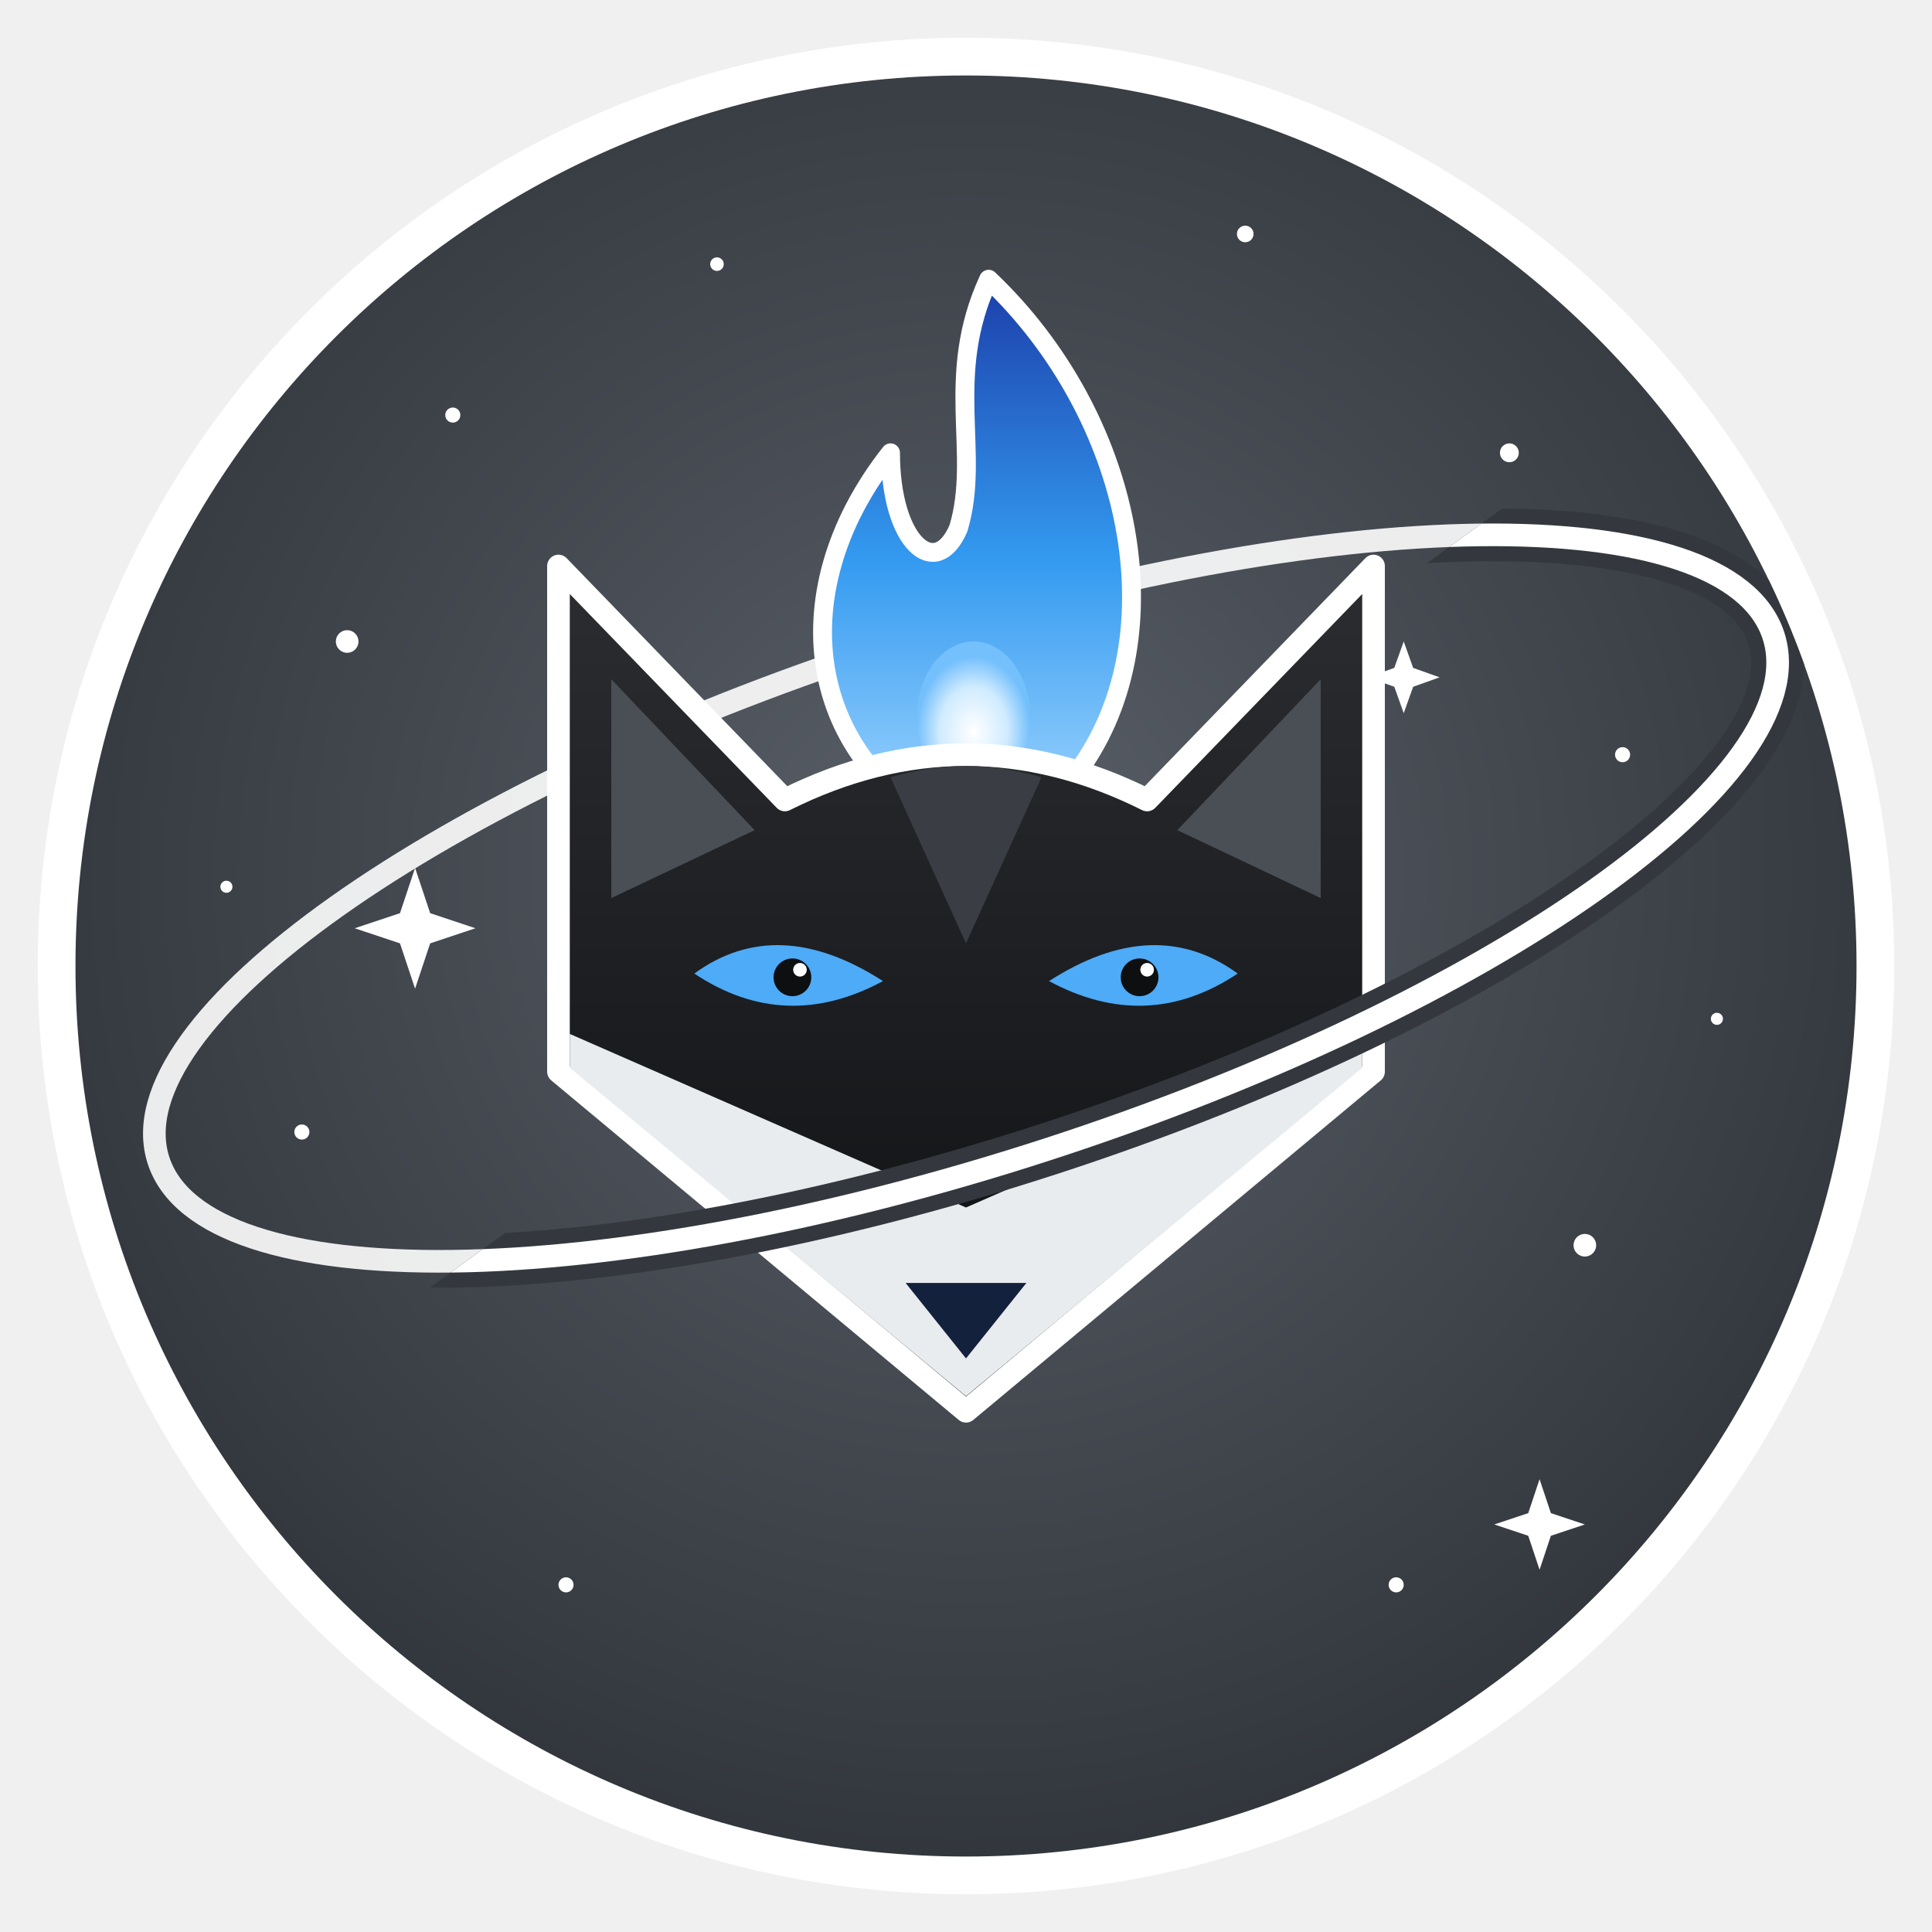
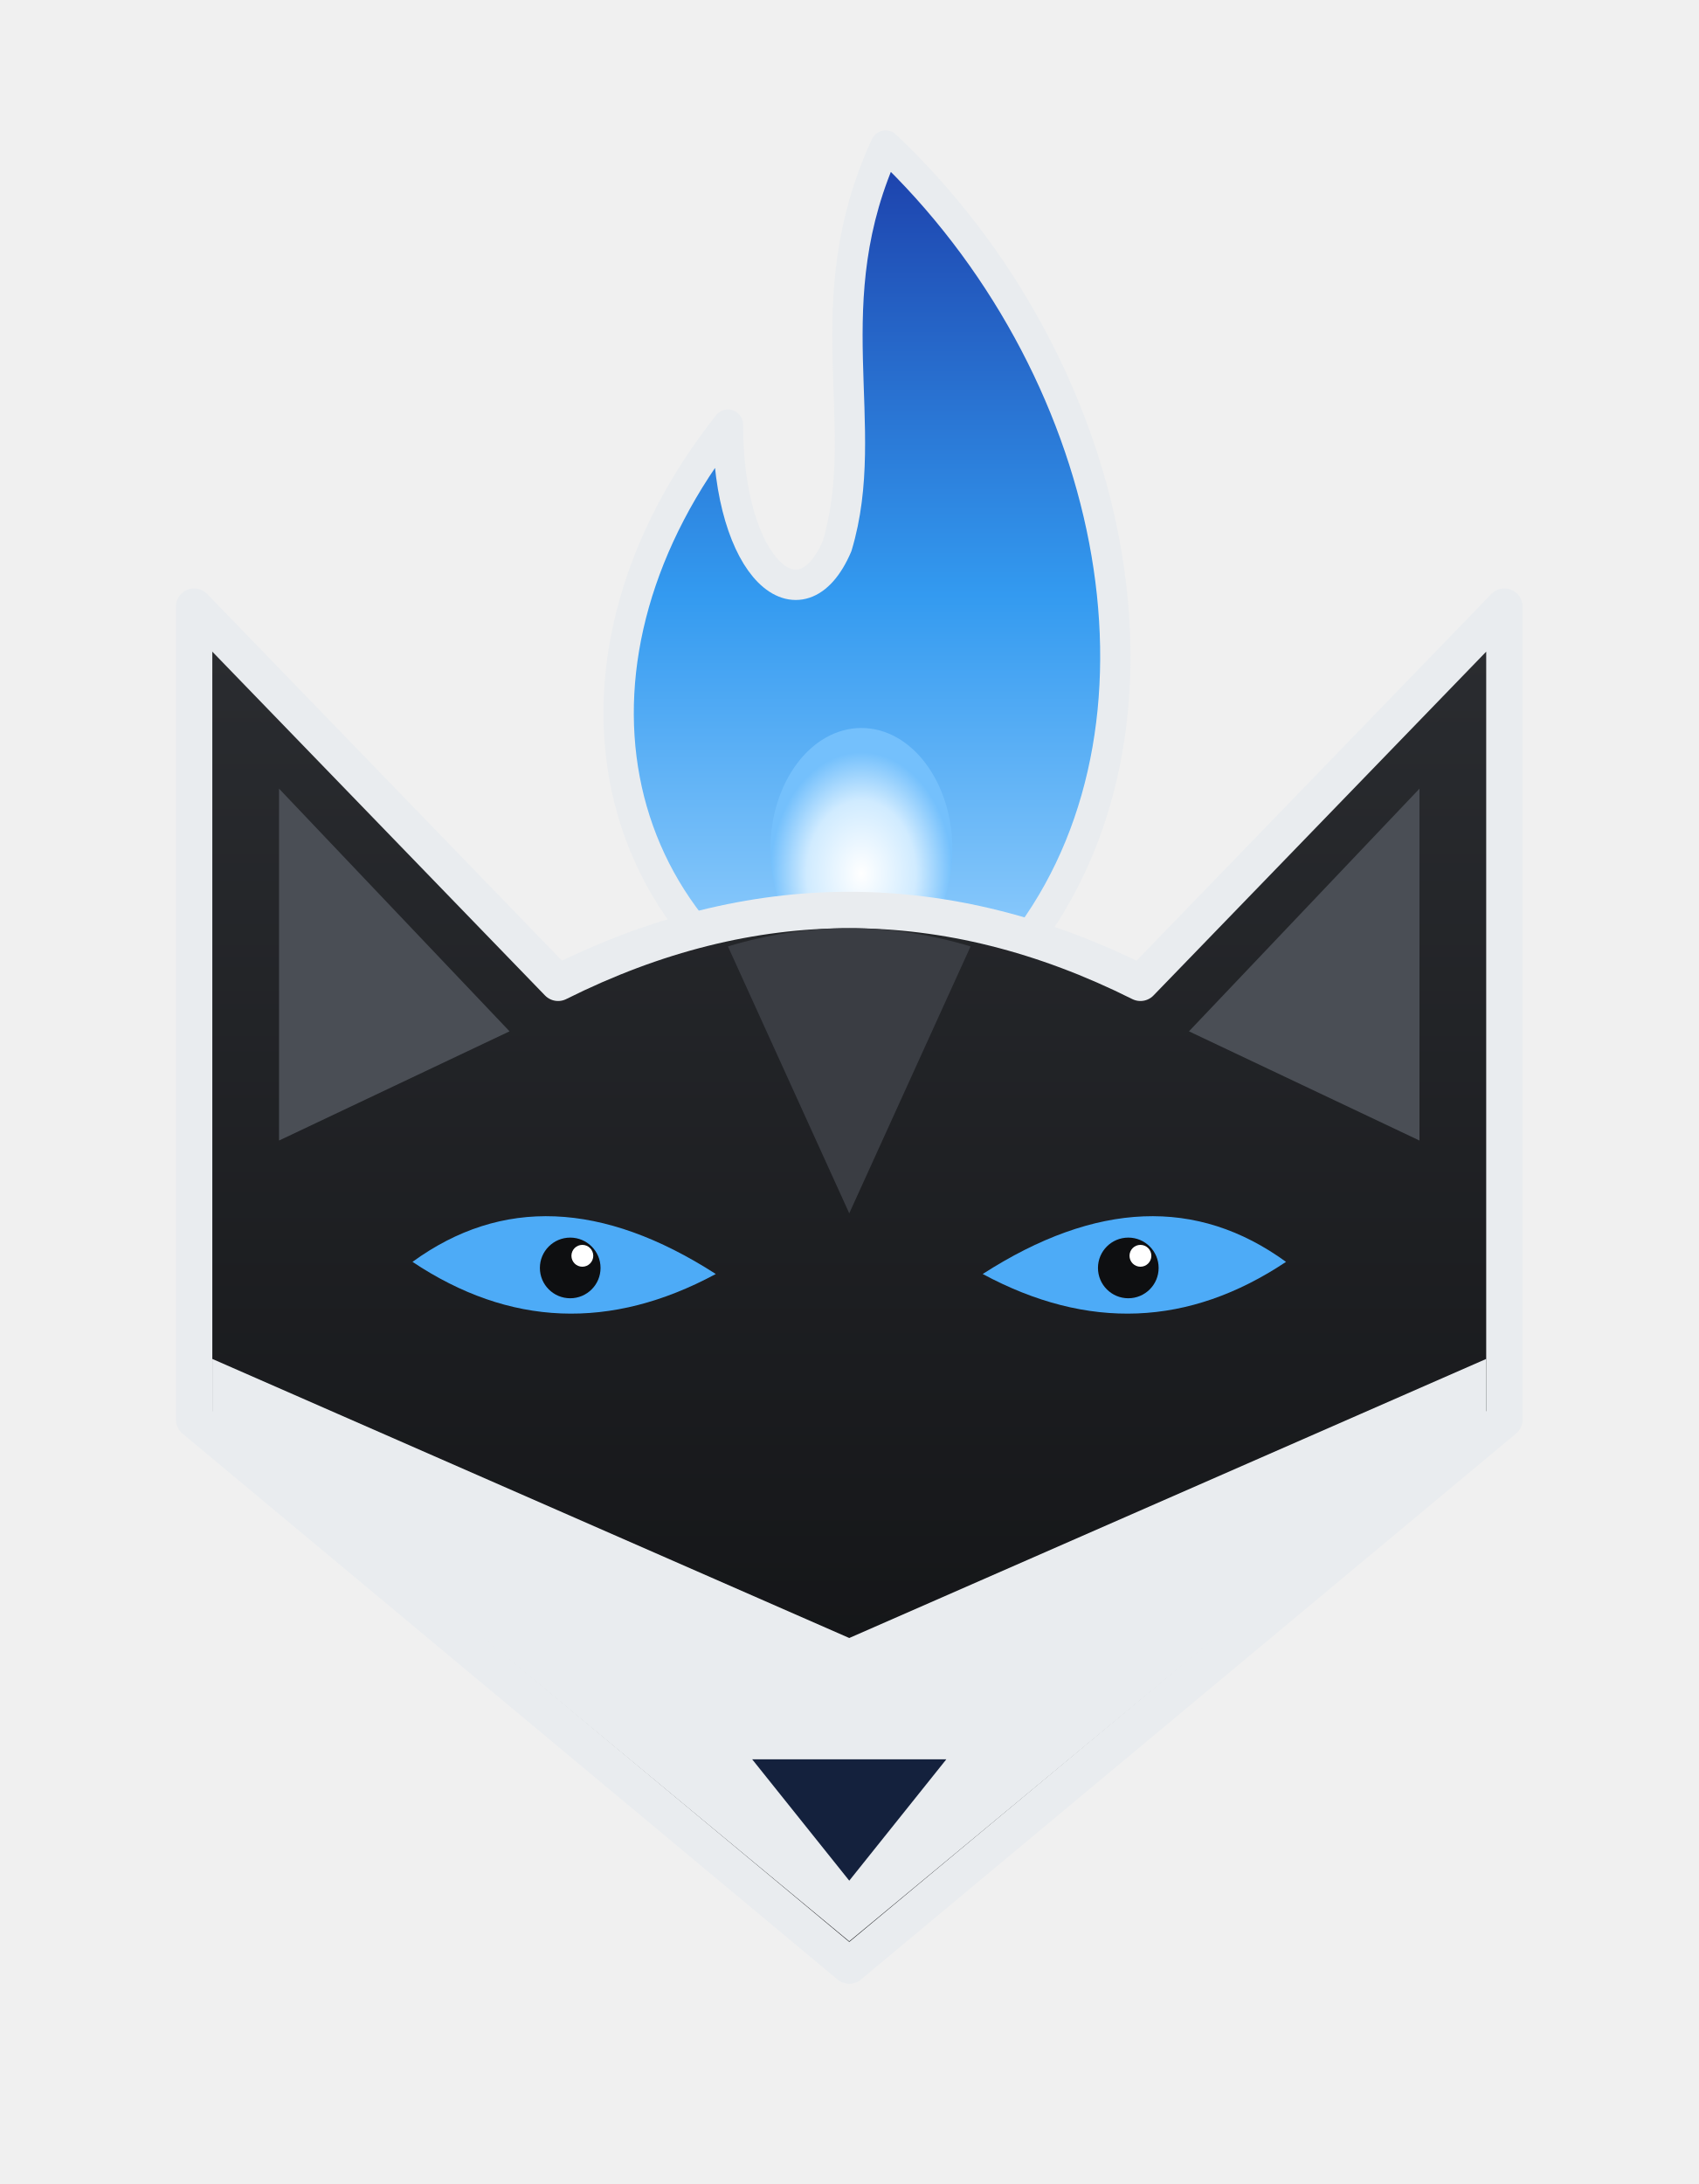
- <svg xmlns="http://www.w3.org/2000/svg" viewBox="0 0 512 512" width="512" height="512">
+ <svg xmlns="http://www.w3.org/2000/svg" viewBox="116 64 280 360" width="420" height="540">
  <defs>
    <radialGradient id="space" cx="50%" cy="45%" r="60%">
      <stop offset="0%" stop-color="#5A6069" />
      <stop offset="100%" stop-color="#2E3238" />
    </radialGradient>
    <linearGradient id="fur" x1="0" y1="0" x2="0" y2="1">
      <stop offset="0%" stop-color="#2B2D31" />
      <stop offset="100%" stop-color="#0E0F11" />
    </linearGradient>
    <linearGradient id="flame" x1="0" y1="1" x2="0" y2="0">
      <stop offset="0%" stop-color="#A5D8FF" />
      <stop offset="50%" stop-color="#339AF0" />
      <stop offset="100%" stop-color="#1C3FAA" />
    </linearGradient>
    <radialGradient id="core" cx="50%" cy="60%" r="50%">
      <stop offset="0%" stop-color="#FFFFFF" />
      <stop offset="60%" stop-color="#D0EBFF" />
      <stop offset="100%" stop-color="#74C0FC" />
    </radialGradient>
    <clipPath id="disc">
      <circle cx="256" cy="256" r="236" />
    </clipPath>
  </defs>
-   <circle cx="256" cy="256" r="246" fill="#FFFFFF" />
-   <circle cx="256" cy="256" r="236" fill="url(#space)" />
-   <g clip-path="url(#disc)">
-     <g fill="#FFFFFF">
-       <circle cx="92" cy="170" r="3" />
-       <circle cx="120" cy="110" r="2" />
-       <circle cx="400" cy="120" r="2.5" />
-       <circle cx="430" cy="200" r="2" />
-       <circle cx="80" cy="300" r="2" />
-       <circle cx="420" cy="330" r="3" />
-       <circle cx="150" cy="420" r="2" />
-       <circle cx="370" cy="420" r="2" />
-       <circle cx="190" cy="70" r="1.8" />
-       <circle cx="330" cy="62" r="2.2" />
-       <circle cx="455" cy="270" r="1.6" />
-       <circle cx="60" cy="235" r="1.6" />
-       <path d="M110 230 l4 12 l12 4 l-12 4 l-4 12 l-4 -12 l-12 -4 l12 -4 z" />
-       <path d="M408 392 l3 9 l9 3 l-9 3 l-3 9 l-3 -9 l-9 -3 l9 -3 z" />
-       <path d="M372 170 l2.5 7 l7 2.5 l-7 2.5 l-2.5 7 l-2.5 -7 l-7 -2.5 l7 -2.5 z" />
-     </g>
-     <ellipse cx="256" cy="238" rx="225" ry="70" fill="none" stroke="#FFFFFF" stroke-width="6" transform="rotate(-18 256 238)" opacity="0.9" />
-   </g>
-   <g transform="translate(0 22)">
-     <path d="M256 200            C 214 182, 206 136, 236 98            C 236 122, 248 132, 254 118            C 260 98, 250 78, 262 52            C 300 88, 312 146, 286 182            C 278 192, 268 198, 256 200 Z" fill="url(#flame)" stroke="#FFFFFF" stroke-width="5" stroke-linejoin="round" />
+   <g transform="translate(0 36)">
+     <path d="M256 200            C 214 182, 206 136, 236 98            C 236 122, 248 132, 254 118            C 260 98, 250 78, 262 52            C 300 88, 312 146, 286 182            C 278 192, 268 198, 256 200 Z" fill="url(#flame)" stroke="#E9ECEF" stroke-width="5" stroke-linejoin="round" />
    <ellipse cx="258" cy="168" rx="15" ry="20" fill="url(#core)" />
-     <path d="M256 352 L 148 262 L 148 128 L 208 190 Q 256 166 304 190            L 364 128 L 364 262 Z" fill="url(#fur)" stroke="#FFFFFF" stroke-width="6" stroke-linejoin="round" />
+     <path d="M256 352 L 148 262 L 148 128 L 208 190 Q 256 166 304 190            L 364 128 L 364 262 Z" fill="url(#fur)" stroke="#E9ECEF" stroke-width="6" stroke-linejoin="round" />
    <path d="M162 158 L 200 198 L 162 216 Z" fill="#4A4E55" />
    <path d="M350 158 L 312 198 L 350 216 Z" fill="#4A4E55" />
    <path d="M151 252 L 256 298 L 361 252 L 361 261 L 256 348 L 151 261 Z" fill="#E9ECEF" />
    <path d="M236 184 L 256 228 L 276 184 Q 256 178 236 184 Z" fill="#3A3D43" />
    <path d="M184 236 Q 206 220 234 238 Q 208 252 184 236 Z" fill="#4DABF7" />
    <path d="M328 236 Q 306 220 278 238 Q 304 252 328 236 Z" fill="#4DABF7" />
    <circle cx="210" cy="237" r="5" fill="#0E0F11" />
    <circle cx="212" cy="235" r="1.8" fill="#FFFFFF" />
    <circle cx="302" cy="237" r="5" fill="#0E0F11" />
    <circle cx="304" cy="235" r="1.8" fill="#FFFFFF" />
    <path d="M240 318 L 272 318 L 256 338 Z" fill="#14213D" />
  </g>
-   <clipPath id="frontHalf">
-     <rect x="0" y="238" width="512" height="200" transform="rotate(-18 256 238)" />
-   </clipPath>
-   <g clip-path="url(#disc)">
-     <ellipse cx="256" cy="238" rx="225" ry="70" fill="none" stroke="#34383E" stroke-width="14" transform="rotate(-18 256 238)" clip-path="url(#frontHalf)" />
-     <ellipse cx="256" cy="238" rx="225" ry="70" fill="none" stroke="#FFFFFF" stroke-width="6" transform="rotate(-18 256 238)" clip-path="url(#frontHalf)" />
-   </g>
</svg>
